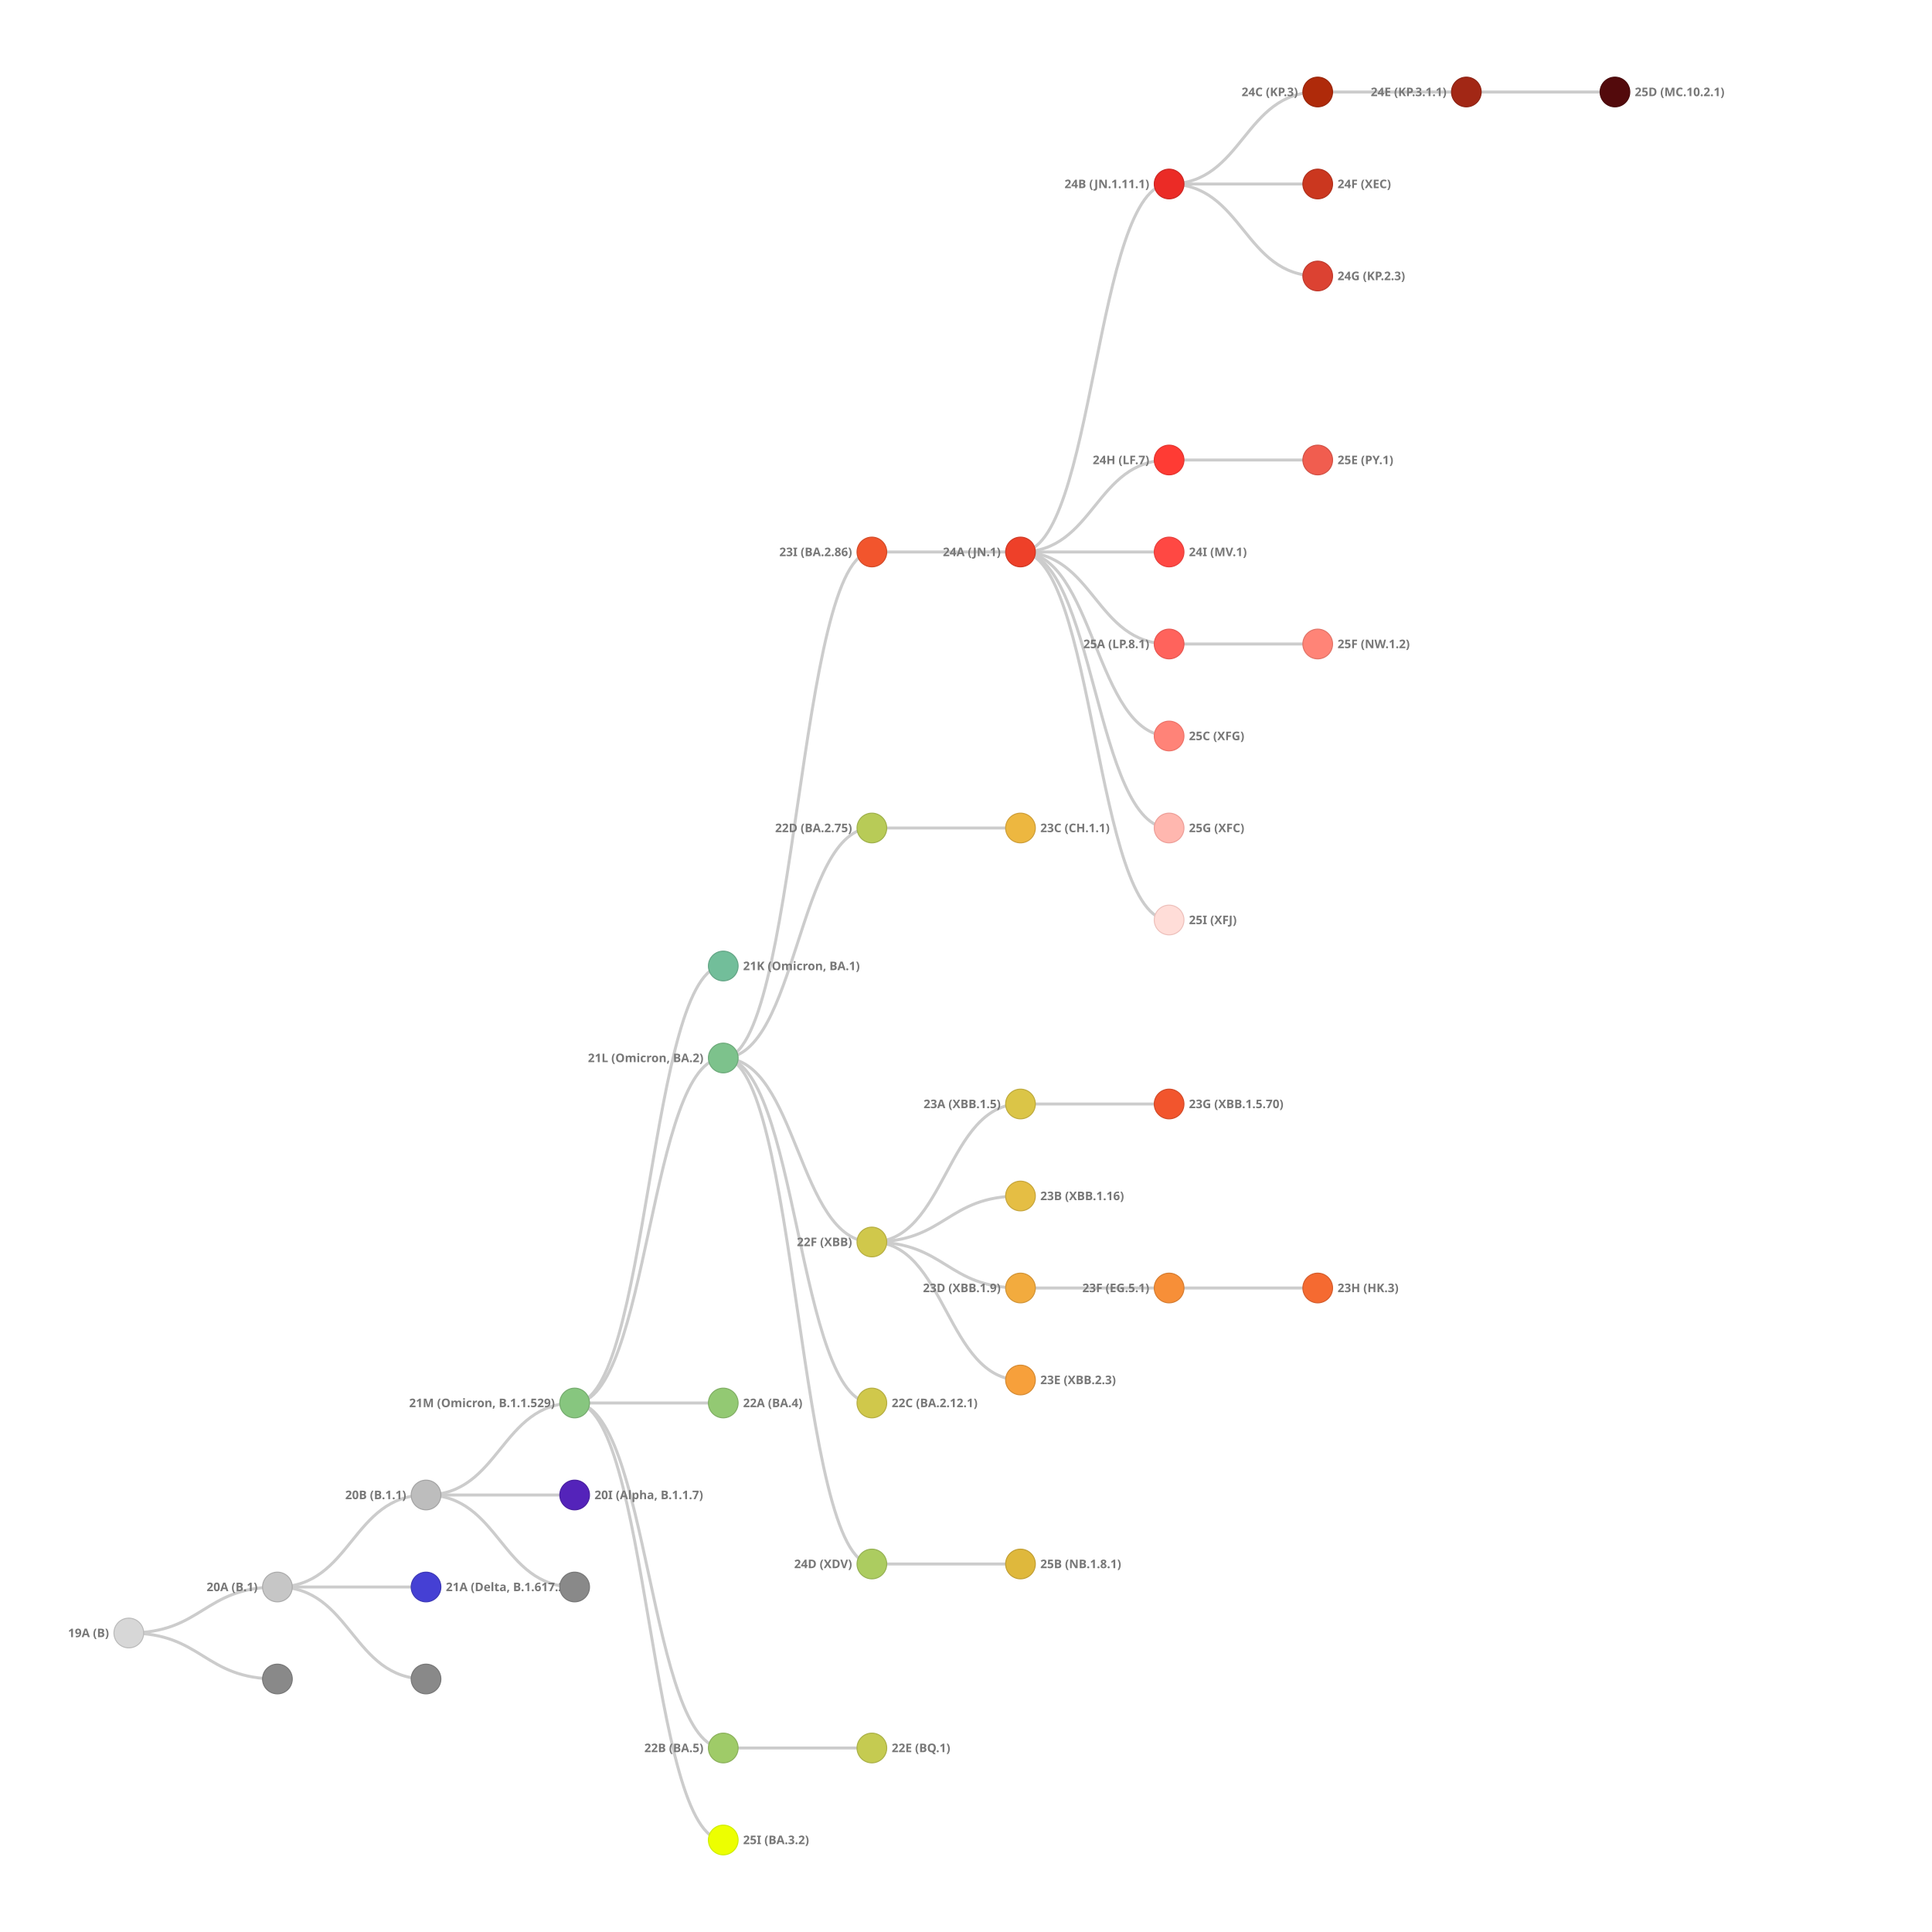
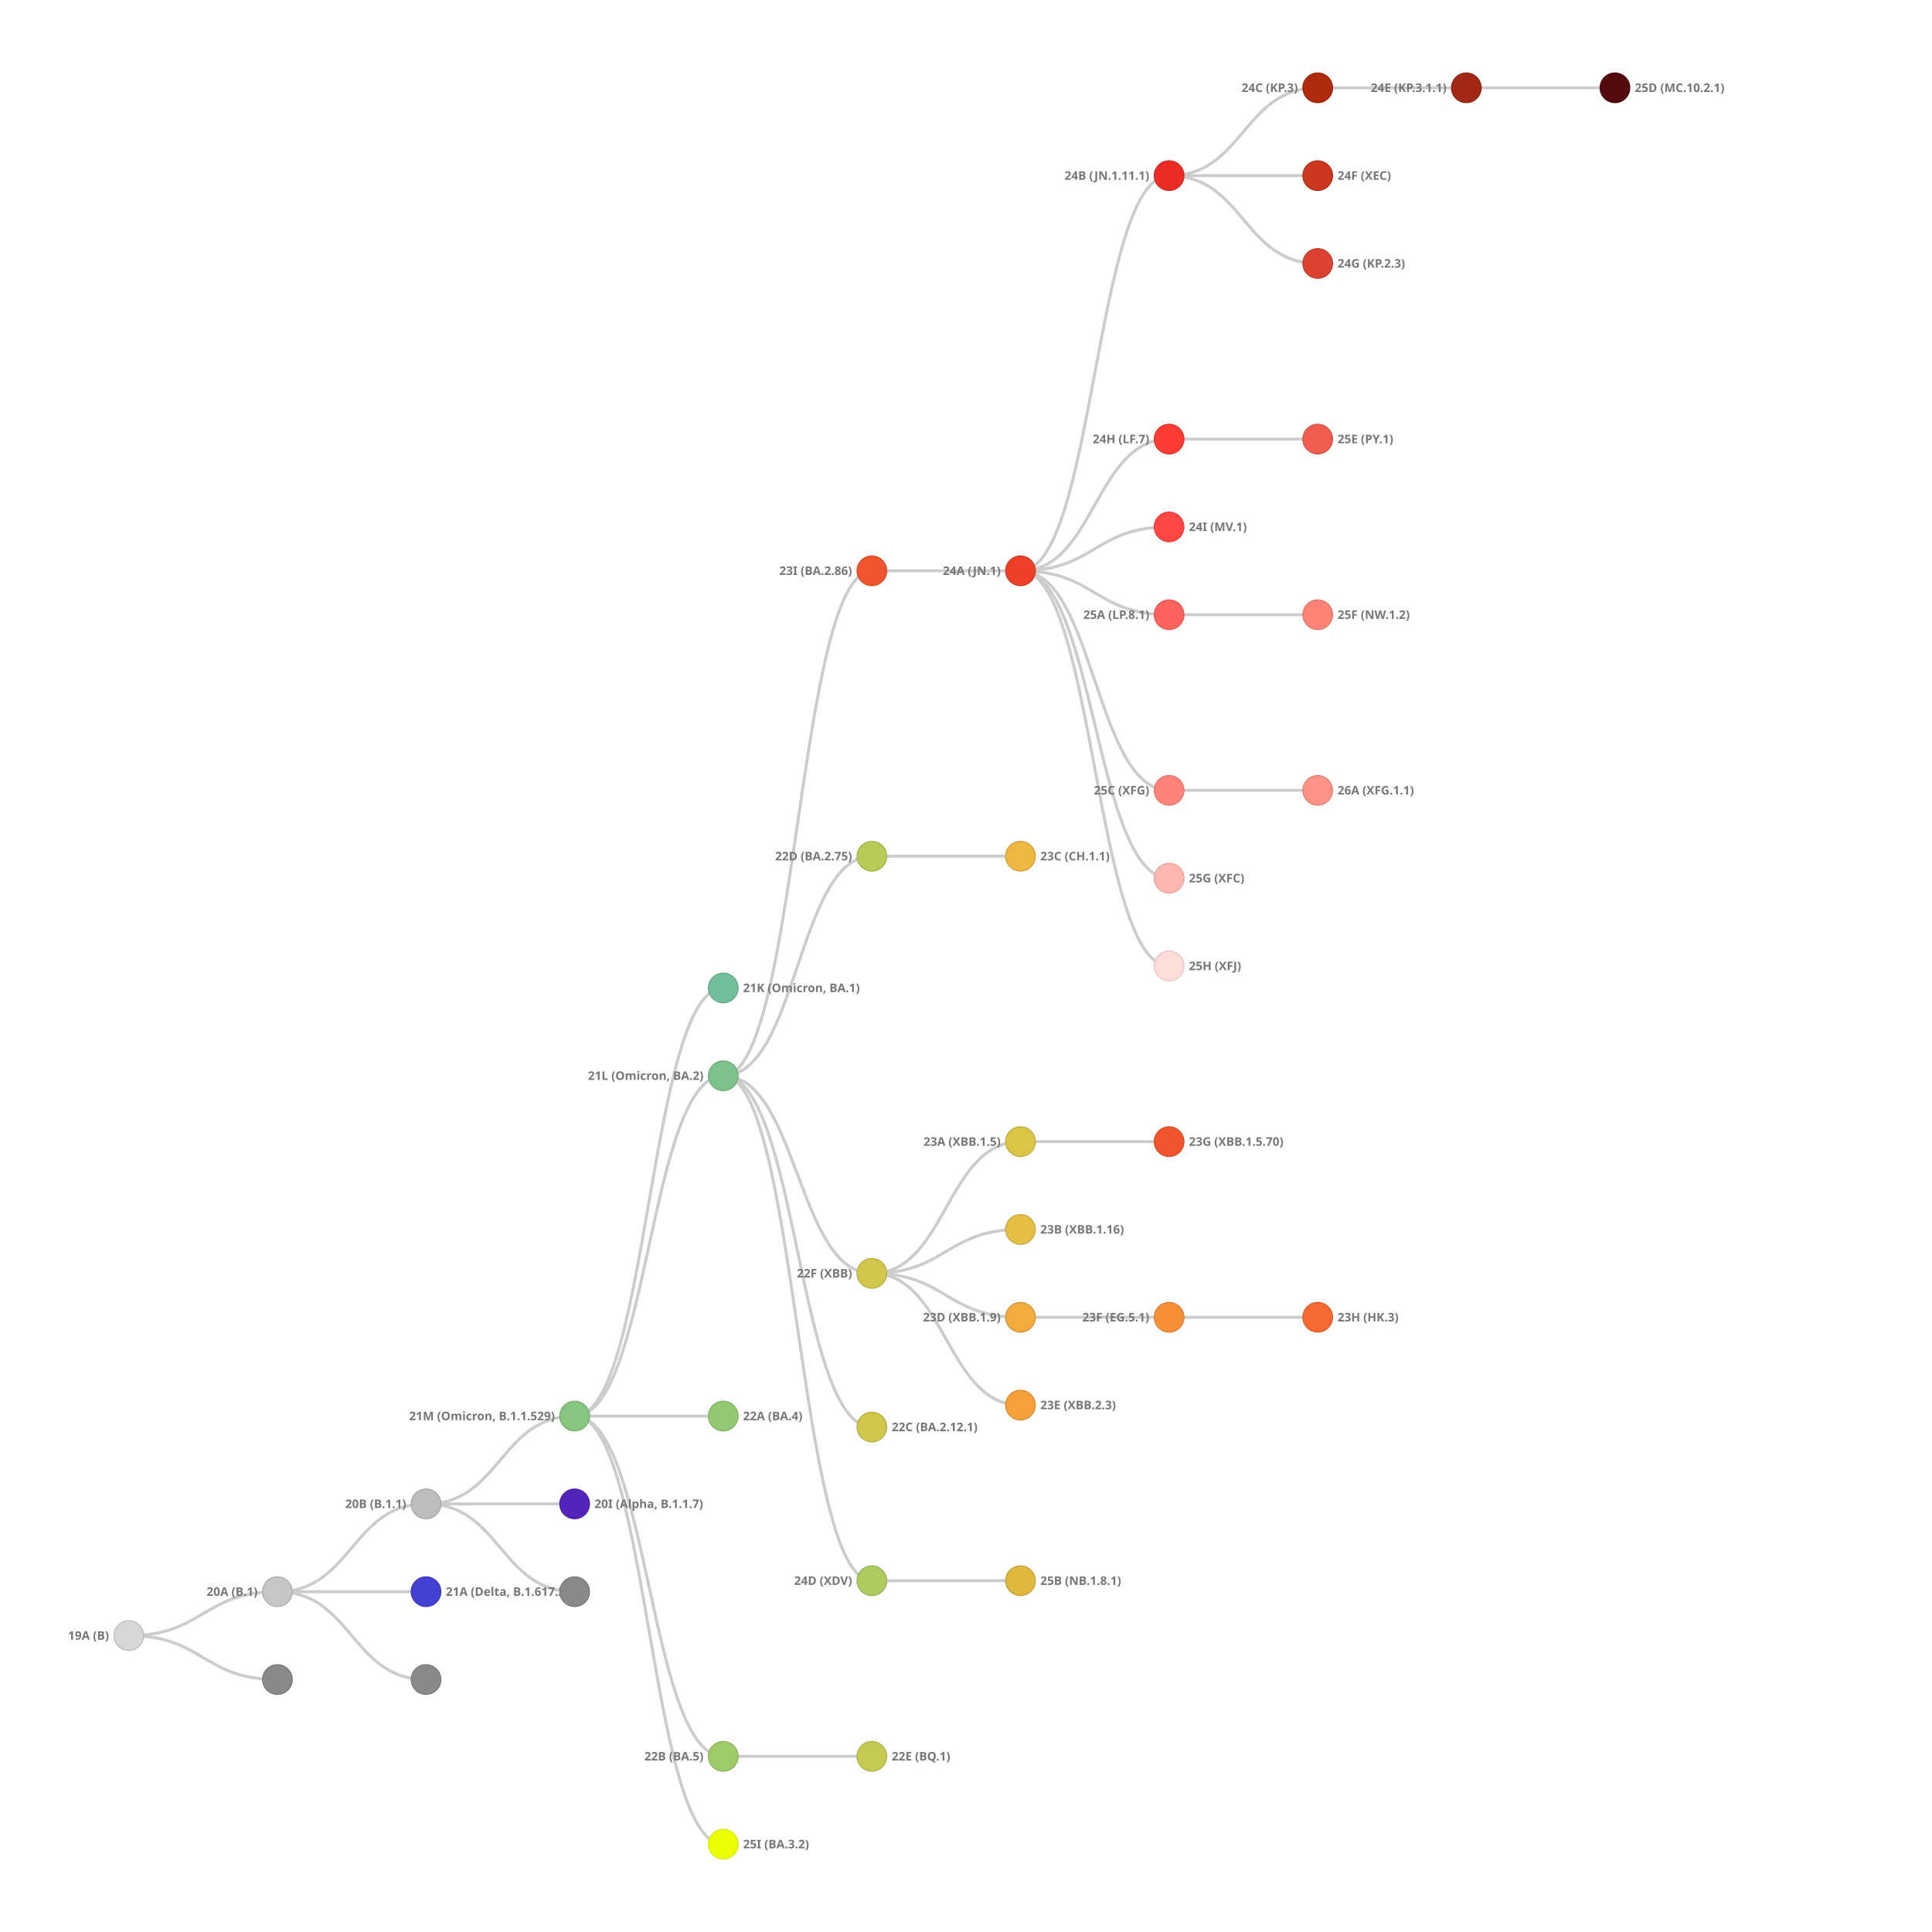
<svg xmlns="http://www.w3.org/2000/svg" class="d3-component" viewBox="-70 0 1830 1950" style="font-family: sans-serif; font-size: 1.25rem;" width="2000" height="2000">
-   <path fill="none" stroke="#ccc" stroke-width="3px" d="M 150 1601.786               C 75 1601.786,                 75 1648.214,                 0 1648.214" />
-   <path fill="none" stroke="#ccc" stroke-width="3px" d="M 150 1694.643               C 75 1694.643,                 75 1648.214,                 0 1648.214" />
-   <path fill="none" stroke="#ccc" stroke-width="3px" d="M 300 1508.929               C 225 1508.929,                 225 1601.786,                 150 1601.786" />
-   <path fill="none" stroke="#ccc" stroke-width="3px" d="M 300 1601.786               C 225 1601.786,                 225 1601.786,                 150 1601.786" />
-   <path fill="none" stroke="#ccc" stroke-width="3px" d="M 300 1694.643               C 225 1694.643,                 225 1601.786,                 150 1601.786" />
-   <path fill="none" stroke="#ccc" stroke-width="3px" d="M 450 1416.071               C 375 1416.071,                 375 1508.929,                 300 1508.929" />
-   <path fill="none" stroke="#ccc" stroke-width="3px" d="M 450 1508.929               C 375 1508.929,                 375 1508.929,                 300 1508.929" />
-   <path fill="none" stroke="#ccc" stroke-width="3px" d="M 450 1601.786               C 375 1601.786,                 375 1508.929,                 300 1508.929" />
-   <path fill="none" stroke="#ccc" stroke-width="3px" d="M 600 975               C 525 975,                 525 1416.071,                 450 1416.071" />
-   <path fill="none" stroke="#ccc" stroke-width="3px" d="M 600 1067.857               C 525 1067.857,                 525 1416.071,                 450 1416.071" />
-   <path fill="none" stroke="#ccc" stroke-width="3px" d="M 600 1416.071               C 525 1416.071,                 525 1416.071,                 450 1416.071" />
-   <path fill="none" stroke="#ccc" stroke-width="3px" d="M 600 1764.286               C 525 1764.286,                 525 1416.071,                 450 1416.071" />
-   <path fill="none" stroke="#ccc" stroke-width="3px" d="M 600 1857.143               C 525 1857.143,                 525 1416.071,                 450 1416.071" />
-   <path fill="none" stroke="#ccc" stroke-width="3px" d="M 750 557.143               C 675 557.143,                 675 1067.857,                 600 1067.857" />
-   <path fill="none" stroke="#ccc" stroke-width="3px" d="M 750 835.714               C 675 835.714,                 675 1067.857,                 600 1067.857" />
-   <path fill="none" stroke="#ccc" stroke-width="3px" d="M 750 1253.571               C 675 1253.571,                 675 1067.857,                 600 1067.857" />
-   <path fill="none" stroke="#ccc" stroke-width="3px" d="M 750 1416.071               C 675 1416.071,                 675 1067.857,                 600 1067.857" />
-   <path fill="none" stroke="#ccc" stroke-width="3px" d="M 750 1578.571               C 675 1578.571,                 675 1067.857,                 600 1067.857" />
-   <path fill="none" stroke="#ccc" stroke-width="3px" d="M 750 1764.286               C 675 1764.286,                 675 1764.286,                 600 1764.286" />
-   <path fill="none" stroke="#ccc" stroke-width="3px" d="M 900 557.143               C 825 557.143,                 825 557.143,                 750 557.143" />
-   <path fill="none" stroke="#ccc" stroke-width="3px" d="M 900 835.714               C 825 835.714,                 825 835.714,                 750 835.714" />
-   <path fill="none" stroke="#ccc" stroke-width="3px" d="M 900 1114.286               C 825 1114.286,                 825 1253.571,                 750 1253.571" />
-   <path fill="none" stroke="#ccc" stroke-width="3px" d="M 900 1207.143               C 825 1207.143,                 825 1253.571,                 750 1253.571" />
-   <path fill="none" stroke="#ccc" stroke-width="3px" d="M 900 1300               C 825 1300,                 825 1253.571,                 750 1253.571" />
-   <path fill="none" stroke="#ccc" stroke-width="3px" d="M 900 1392.857               C 825 1392.857,                 825 1253.571,                 750 1253.571" />
-   <path fill="none" stroke="#ccc" stroke-width="3px" d="M 900 1578.571               C 825 1578.571,                 825 1578.571,                 750 1578.571" />
-   <path fill="none" stroke="#ccc" stroke-width="3px" d="M 1050 185.714               C 975 185.714,                 975 557.143,                 900 557.143" />
-   <path fill="none" stroke="#ccc" stroke-width="3px" d="M 1050 464.286               C 975 464.286,                 975 557.143,                 900 557.143" />
-   <path fill="none" stroke="#ccc" stroke-width="3px" d="M 1050 557.143               C 975 557.143,                 975 557.143,                 900 557.143" />
-   <path fill="none" stroke="#ccc" stroke-width="3px" d="M 1050 650               C 975 650,                 975 557.143,                 900 557.143" />
-   <path fill="none" stroke="#ccc" stroke-width="3px" d="M 1050 742.857               C 975 742.857,                 975 557.143,                 900 557.143" />
-   <path fill="none" stroke="#ccc" stroke-width="3px" d="M 1050 835.714               C 975 835.714,                 975 557.143,                 900 557.143" />
-   <path fill="none" stroke="#ccc" stroke-width="3px" d="M 1050 928.571               C 975 928.571,                 975 557.143,                 900 557.143" />
-   <path fill="none" stroke="#ccc" stroke-width="3px" d="M 1050 1114.286               C 975 1114.286,                 975 1114.286,                 900 1114.286" />
-   <path fill="none" stroke="#ccc" stroke-width="3px" d="M 1050 1300               C 975 1300,                 975 1300,                 900 1300" />
-   <path fill="none" stroke="#ccc" stroke-width="3px" d="M 1200 92.857               C 1125 92.857,                 1125 185.714,                 1050 185.714" />
-   <path fill="none" stroke="#ccc" stroke-width="3px" d="M 1200 185.714               C 1125 185.714,                 1125 185.714,                 1050 185.714" />
-   <path fill="none" stroke="#ccc" stroke-width="3px" d="M 1200 278.571               C 1125 278.571,                 1125 185.714,                 1050 185.714" />
-   <path fill="none" stroke="#ccc" stroke-width="3px" d="M 1200 464.286               C 1125 464.286,                 1125 464.286,                 1050 464.286" />
-   <path fill="none" stroke="#ccc" stroke-width="3px" d="M 1200 650               C 1125 650,                 1125 650,                 1050 650" />
-   <path fill="none" stroke="#ccc" stroke-width="3px" d="M 1200 1300               C 1125 1300,                 1125 1300,                 1050 1300" />
-   <path fill="none" stroke="#ccc" stroke-width="3px" d="M 1350 92.857               C 1275 92.857,                 1275 92.857,                 1200 92.857" />
-   <path fill="none" stroke="#ccc" stroke-width="3px" d="M 1500 92.857               C 1425 92.857,                 1425 92.857,                 1350 92.857" />
+   <path fill="none" stroke="#ccc" stroke-width="3px" d="M 150 1606.534               C 75 1606.534,                 75 1650.852,                 0 1650.852" />
+   <path fill="none" stroke="#ccc" stroke-width="3px" d="M 150 1695.17               C 75 1695.17,                 75 1650.852,                 0 1650.852" />
+   <path fill="none" stroke="#ccc" stroke-width="3px" d="M 300 1517.898               C 225 1517.898,                 225 1606.534,                 150 1606.534" />
+   <path fill="none" stroke="#ccc" stroke-width="3px" d="M 300 1606.534               C 225 1606.534,                 225 1606.534,                 150 1606.534" />
+   <path fill="none" stroke="#ccc" stroke-width="3px" d="M 300 1695.17               C 225 1695.17,                 225 1606.534,                 150 1606.534" />
+   <path fill="none" stroke="#ccc" stroke-width="3px" d="M 450 1429.261               C 375 1429.261,                 375 1517.898,                 300 1517.898" />
+   <path fill="none" stroke="#ccc" stroke-width="3px" d="M 450 1517.898               C 375 1517.898,                 375 1517.898,                 300 1517.898" />
+   <path fill="none" stroke="#ccc" stroke-width="3px" d="M 450 1606.534               C 375 1606.534,                 375 1517.898,                 300 1517.898" />
+   <path fill="none" stroke="#ccc" stroke-width="3px" d="M 600 997.159               C 525 997.159,                 525 1429.261,                 450 1429.261" />
+   <path fill="none" stroke="#ccc" stroke-width="3px" d="M 600 1085.795               C 525 1085.795,                 525 1429.261,                 450 1429.261" />
+   <path fill="none" stroke="#ccc" stroke-width="3px" d="M 600 1429.261               C 525 1429.261,                 525 1429.261,                 450 1429.261" />
+   <path fill="none" stroke="#ccc" stroke-width="3px" d="M 600 1772.727               C 525 1772.727,                 525 1429.261,                 450 1429.261" />
+   <path fill="none" stroke="#ccc" stroke-width="3px" d="M 600 1861.364               C 525 1861.364,                 525 1429.261,                 450 1429.261" />
+   <path fill="none" stroke="#ccc" stroke-width="3px" d="M 750 576.136               C 675 576.136,                 675 1085.795,                 600 1085.795" />
+   <path fill="none" stroke="#ccc" stroke-width="3px" d="M 750 864.205               C 675 864.205,                 675 1085.795,                 600 1085.795" />
+   <path fill="none" stroke="#ccc" stroke-width="3px" d="M 750 1285.227               C 675 1285.227,                 675 1085.795,                 600 1085.795" />
+   <path fill="none" stroke="#ccc" stroke-width="3px" d="M 750 1440.341               C 675 1440.341,                 675 1085.795,                 600 1085.795" />
+   <path fill="none" stroke="#ccc" stroke-width="3px" d="M 750 1595.455               C 675 1595.455,                 675 1085.795,                 600 1085.795" />
+   <path fill="none" stroke="#ccc" stroke-width="3px" d="M 750 1772.727               C 675 1772.727,                 675 1772.727,                 600 1772.727" />
+   <path fill="none" stroke="#ccc" stroke-width="3px" d="M 900 576.136               C 825 576.136,                 825 576.136,                 750 576.136" />
+   <path fill="none" stroke="#ccc" stroke-width="3px" d="M 900 864.205               C 825 864.205,                 825 864.205,                 750 864.205" />
+   <path fill="none" stroke="#ccc" stroke-width="3px" d="M 900 1152.273               C 825 1152.273,                 825 1285.227,                 750 1285.227" />
+   <path fill="none" stroke="#ccc" stroke-width="3px" d="M 900 1240.909               C 825 1240.909,                 825 1285.227,                 750 1285.227" />
+   <path fill="none" stroke="#ccc" stroke-width="3px" d="M 900 1329.545               C 825 1329.545,                 825 1285.227,                 750 1285.227" />
+   <path fill="none" stroke="#ccc" stroke-width="3px" d="M 900 1418.182               C 825 1418.182,                 825 1285.227,                 750 1285.227" />
+   <path fill="none" stroke="#ccc" stroke-width="3px" d="M 900 1595.455               C 825 1595.455,                 825 1595.455,                 750 1595.455" />
+   <path fill="none" stroke="#ccc" stroke-width="3px" d="M 1050 177.273               C 975 177.273,                 975 576.136,                 900 576.136" />
+   <path fill="none" stroke="#ccc" stroke-width="3px" d="M 1050 443.182               C 975 443.182,                 975 576.136,                 900 576.136" />
+   <path fill="none" stroke="#ccc" stroke-width="3px" d="M 1050 531.818               C 975 531.818,                 975 576.136,                 900 576.136" />
+   <path fill="none" stroke="#ccc" stroke-width="3px" d="M 1050 620.455               C 975 620.455,                 975 576.136,                 900 576.136" />
+   <path fill="none" stroke="#ccc" stroke-width="3px" d="M 1050 797.727               C 975 797.727,                 975 576.136,                 900 576.136" />
+   <path fill="none" stroke="#ccc" stroke-width="3px" d="M 1050 886.364               C 975 886.364,                 975 576.136,                 900 576.136" />
+   <path fill="none" stroke="#ccc" stroke-width="3px" d="M 1050 975               C 975 975,                 975 576.136,                 900 576.136" />
+   <path fill="none" stroke="#ccc" stroke-width="3px" d="M 1050 1152.273               C 975 1152.273,                 975 1152.273,                 900 1152.273" />
+   <path fill="none" stroke="#ccc" stroke-width="3px" d="M 1050 1329.545               C 975 1329.545,                 975 1329.545,                 900 1329.545" />
+   <path fill="none" stroke="#ccc" stroke-width="3px" d="M 1200 88.636               C 1125 88.636,                 1125 177.273,                 1050 177.273" />
+   <path fill="none" stroke="#ccc" stroke-width="3px" d="M 1200 177.273               C 1125 177.273,                 1125 177.273,                 1050 177.273" />
+   <path fill="none" stroke="#ccc" stroke-width="3px" d="M 1200 265.909               C 1125 265.909,                 1125 177.273,                 1050 177.273" />
+   <path fill="none" stroke="#ccc" stroke-width="3px" d="M 1200 443.182               C 1125 443.182,                 1125 443.182,                 1050 443.182" />
+   <path fill="none" stroke="#ccc" stroke-width="3px" d="M 1200 620.455               C 1125 620.455,                 1125 620.455,                 1050 620.455" />
+   <path fill="none" stroke="#ccc" stroke-width="3px" d="M 1200 797.727               C 1125 797.727,                 1125 797.727,                 1050 797.727" />
+   <path fill="none" stroke="#ccc" stroke-width="3px" d="M 1200 1329.545               C 1125 1329.545,                 1125 1329.545,                 1050 1329.545" />
+   <path fill="none" stroke="#ccc" stroke-width="3px" d="M 1350 88.636               C 1275 88.636,                 1275 88.636,                 1200 88.636" />
+   <path fill="none" stroke="#ccc" stroke-width="3px" d="M 1500 88.636               C 1425 88.636,                 1425 88.636,                 1350 88.636" />
  <g transform="translate(50,50)" />
-   <g class="node" transform="translate(0, 1648.214)">
+   <g class="node" transform="translate(0, 1650.852)">
    <circle class="node" r="15" cursor="pointer" style="fill: rgb(215, 215, 215); stroke: rgb(186, 186, 186);" />
    <text dy=".35em" x="-20" text-anchor="end" fill="#777" font-weight="700">19A (B)</text>
  </g>
-   <g class="node" transform="translate(150, 1601.786)">
+   <g class="node" transform="translate(150, 1606.534)">
    <circle class="node" r="15" cursor="pointer" style="fill: rgb(198, 198, 198); stroke: rgb(171, 171, 171);" />
    <text dy=".35em" x="-20" text-anchor="end" fill="#777" font-weight="700">20A (B.1)</text>
  </g>
-   <g class="node" transform="translate(150, 1694.643)">
+   <g class="node" transform="translate(150, 1695.17)">
    <circle class="node" r="15" cursor="pointer" style="fill: rgb(137, 137, 137); stroke: rgb(119, 119, 119);" />
    <text dy=".35em" x="20" text-anchor="start" fill="#777" font-weight="700" />
  </g>
-   <g class="node" transform="translate(300, 1508.929)">
+   <g class="node" transform="translate(300, 1517.898)">
    <circle class="node" r="15" cursor="pointer" style="fill: rgb(189, 189, 189); stroke: rgb(164, 164, 164);" />
    <text dy=".35em" x="-20" text-anchor="end" fill="#777" font-weight="700">20B (B.1.1)</text>
  </g>
-   <g class="node" transform="translate(300, 1601.786)">
+   <g class="node" transform="translate(300, 1606.534)">
    <circle class="node" r="15" cursor="pointer" style="fill: rgb(69, 64, 212); stroke: rgb(60, 56, 183);" />
    <text dy=".35em" x="20" text-anchor="start" fill="#777" font-weight="700">21A (Delta, B.1.617.2)</text>
  </g>
-   <g class="node" transform="translate(300, 1694.643)">
+   <g class="node" transform="translate(300, 1695.17)">
    <circle class="node" r="15" cursor="pointer" style="fill: rgb(137, 137, 137); stroke: rgb(119, 119, 119);" />
    <text dy=".35em" x="20" text-anchor="start" fill="#777" font-weight="700" />
  </g>
-   <g class="node" transform="translate(450, 1416.071)">
+   <g class="node" transform="translate(450, 1429.261)">
    <circle class="node" r="15" cursor="pointer" style="fill: rgb(135, 198, 127); stroke: rgb(117, 171, 110);" />
    <text dy=".35em" x="-20" text-anchor="end" fill="#777" font-weight="700">21M (Omicron, B.1.1.529)</text>
  </g>
-   <g class="node" transform="translate(450, 1508.929)">
+   <g class="node" transform="translate(450, 1517.898)">
    <circle class="node" r="15" cursor="pointer" style="fill: rgb(84, 35, 186); stroke: rgb(73, 31, 161);" />
    <text dy=".35em" x="20" text-anchor="start" fill="#777" font-weight="700">20I (Alpha, B.1.1.7)</text>
  </g>
-   <g class="node" transform="translate(450, 1601.786)">
+   <g class="node" transform="translate(450, 1606.534)">
    <circle class="node" r="15" cursor="pointer" style="fill: rgb(137, 137, 137); stroke: rgb(119, 119, 119);" />
    <text dy=".35em" x="20" text-anchor="start" fill="#777" font-weight="700" />
  </g>
-   <g class="node" transform="translate(600, 975)">
+   <g class="node" transform="translate(600, 997.1591)">
    <circle class="node" r="15" cursor="pointer" style="fill: rgb(114, 190, 154); stroke: rgb(99, 165, 133);" />
    <text dy=".35em" x="20" text-anchor="start" fill="#777" font-weight="700">21K (Omicron, BA.1)</text>
  </g>
-   <g class="node" transform="translate(600, 1067.857)">
+   <g class="node" transform="translate(600, 1085.795)">
    <circle class="node" r="15" cursor="pointer" style="fill: rgb(125, 194, 140); stroke: rgb(108, 169, 121);" />
    <text dy=".35em" x="-20" text-anchor="end" fill="#777" font-weight="700">21L (Omicron, BA.2)</text>
  </g>
-   <g class="node" transform="translate(600, 1416.071)">
+   <g class="node" transform="translate(600, 1429.261)">
    <circle class="node" r="15" cursor="pointer" style="fill: rgb(147, 201, 115); stroke: rgb(128, 174, 100);" />
    <text dy=".35em" x="20" text-anchor="start" fill="#777" font-weight="700">22A (BA.4)</text>
  </g>
-   <g class="node" transform="translate(600, 1764.286)">
+   <g class="node" transform="translate(600, 1772.727)">
    <circle class="node" r="15" cursor="pointer" style="fill: rgb(159, 203, 104); stroke: rgb(138, 176, 90);" />
    <text dy=".35em" x="-20" text-anchor="end" fill="#777" font-weight="700">22B (BA.5)</text>
  </g>
-   <g class="node" transform="translate(600, 1857.143)">
+   <g class="node" transform="translate(600, 1861.364)">
    <circle class="node" r="15" cursor="pointer" style="fill: rgb(237, 255, 0); stroke: rgb(206, 237, 0);" />
    <text dy=".35em" x="20" text-anchor="start" fill="#777" font-weight="700">25I (BA.3.2)</text>
  </g>
-   <g class="node" transform="translate(750, 557.1429)">
+   <g class="node" transform="translate(750, 576.1364)">
    <circle class="node" r="15" cursor="pointer" style="fill: rgb(242, 85, 45); stroke: rgb(210, 74, 39);" />
    <text dy=".35em" x="-20" text-anchor="end" fill="#777" font-weight="700">23I (BA.2.86)</text>
  </g>
-   <g class="node" transform="translate(750, 835.7143)">
+   <g class="node" transform="translate(750, 864.2045)">
    <circle class="node" r="15" cursor="pointer" style="fill: rgb(184, 203, 87); stroke: rgb(159, 176, 75);" />
    <text dy=".35em" x="-20" text-anchor="end" fill="#777" font-weight="700">22D (BA.2.75)</text>
  </g>
-   <g class="node" transform="translate(750, 1253.571)">
+   <g class="node" transform="translate(750, 1285.227)">
    <circle class="node" r="15" cursor="pointer" style="fill: rgb(208, 200, 75); stroke: rgb(181, 173, 65);" />
    <text dy=".35em" x="-20" text-anchor="end" fill="#777" font-weight="700">22F (XBB)</text>
  </g>
-   <g class="node" transform="translate(750, 1416.071)">
+   <g class="node" transform="translate(750, 1440.341)">
    <circle class="node" r="15" cursor="pointer" style="fill: rgb(208, 200, 75); stroke: rgb(181, 173, 65);" />
    <text dy=".35em" x="20" text-anchor="start" fill="#777" font-weight="700">22C (BA.2.12.1)</text>
  </g>
-   <g class="node" transform="translate(750, 1578.571)">
+   <g class="node" transform="translate(750, 1595.455)">
    <circle class="node" r="15" cursor="pointer" style="fill: rgb(172, 204, 96); stroke: rgb(149, 177, 83);" />
    <text dy=".35em" x="-20" text-anchor="end" fill="#777" font-weight="700">24D (XDV)</text>
  </g>
-   <g class="node" transform="translate(750, 1764.286)">
+   <g class="node" transform="translate(750, 1772.727)">
    <circle class="node" r="15" cursor="pointer" style="fill: rgb(197, 203, 81); stroke: rgb(170, 176, 70);" />
    <text dy=".35em" x="20" text-anchor="start" fill="#777" font-weight="700">22E (BQ.1)</text>
  </g>
-   <g class="node" transform="translate(900, 557.1429)">
+   <g class="node" transform="translate(900, 576.1364)">
    <circle class="node" r="15" cursor="pointer" style="fill: rgb(238, 64, 41); stroke: rgb(207, 56, 35);" />
    <text dy=".35em" x="-20" text-anchor="end" fill="#777" font-weight="700">24A (JN.1)</text>
  </g>
-   <g class="node" transform="translate(900, 835.7143)">
+   <g class="node" transform="translate(900, 864.2045)">
    <circle class="node" r="15" cursor="pointer" style="fill: rgb(237, 183, 64); stroke: rgb(206, 158, 56);" />
    <text dy=".35em" x="20" text-anchor="start" fill="#777" font-weight="700">23C (CH.1.1)</text>
  </g>
-   <g class="node" transform="translate(900, 1114.286)">
+   <g class="node" transform="translate(900, 1152.273)">
    <circle class="node" r="15" cursor="pointer" style="fill: rgb(219, 197, 71); stroke: rgb(190, 170, 61);" />
    <text dy=".35em" x="-20" text-anchor="end" fill="#777" font-weight="700">23A (XBB.1.5)</text>
  </g>
-   <g class="node" transform="translate(900, 1207.143)">
+   <g class="node" transform="translate(900, 1240.909)">
    <circle class="node" r="15" cursor="pointer" style="fill: rgb(229, 190, 68); stroke: rgb(198, 165, 59);" />
    <text dy=".35em" x="20" text-anchor="start" fill="#777" font-weight="700">23B (XBB.1.16)</text>
  </g>
-   <g class="node" transform="translate(900, 1300)">
+   <g class="node" transform="translate(900, 1329.545)">
    <circle class="node" r="15" cursor="pointer" style="fill: rgb(242, 171, 62); stroke: rgb(210, 148, 54);" />
    <text dy=".35em" x="-20" text-anchor="end" fill="#777" font-weight="700">23D (XBB.1.9)</text>
  </g>
-   <g class="node" transform="translate(900, 1392.857)">
+   <g class="node" transform="translate(900, 1418.182)">
    <circle class="node" r="15" cursor="pointer" style="fill: rgb(247, 160, 59); stroke: rgb(214, 139, 51);" />
    <text dy=".35em" x="20" text-anchor="start" fill="#777" font-weight="700">23E (XBB.2.3)</text>
  </g>
-   <g class="node" transform="translate(900, 1578.571)">
+   <g class="node" transform="translate(900, 1595.455)">
    <circle class="node" r="15" cursor="pointer" style="fill: rgb(223, 184, 60); stroke: rgb(194, 159, 52);" />
    <text dy=".35em" x="20" text-anchor="start" fill="#777" font-weight="700">25B (NB.1.8.1)</text>
  </g>
-   <g class="node" transform="translate(1050, 185.7143)">
+   <g class="node" transform="translate(1050, 177.2727)">
    <circle class="node" r="15" cursor="pointer" style="fill: rgb(235, 43, 38); stroke: rgb(204, 37, 33);" />
    <text dy=".35em" x="-20" text-anchor="end" fill="#777" font-weight="700">24B (JN.1.11.1)</text>
  </g>
-   <g class="node" transform="translate(1050, 464.2857)">
+   <g class="node" transform="translate(1050, 443.1818)">
    <circle class="node" r="15" cursor="pointer" style="fill: rgb(255, 59, 52); stroke: rgb(227, 51, 45);" />
    <text dy=".35em" x="-20" text-anchor="end" fill="#777" font-weight="700">24H (LF.7)</text>
  </g>
-   <g class="node" transform="translate(1050, 557.1429)">
+   <g class="node" transform="translate(1050, 531.8182)">
    <circle class="node" r="15" cursor="pointer" style="fill: rgb(255, 72, 67); stroke: rgb(231, 62, 58);" />
    <text dy=".35em" x="20" text-anchor="start" fill="#777" font-weight="700">24I (MV.1)</text>
  </g>
-   <g class="node" transform="translate(1050, 650)">
+   <g class="node" transform="translate(1050, 620.4545)">
    <circle class="node" r="15" cursor="pointer" style="fill: rgb(255, 99, 92); stroke: rgb(231, 86, 80);" />
    <text dy=".35em" x="-20" text-anchor="end" fill="#777" font-weight="700">25A (LP.8.1)</text>
  </g>
-   <g class="node" transform="translate(1050, 742.8571)">
+   <g class="node" transform="translate(1050, 797.7273)">
    <circle class="node" r="15" cursor="pointer" style="fill: rgb(255, 131, 120); stroke: rgb(237, 114, 104);" />
-     <text dy=".35em" x="20" text-anchor="start" fill="#777" font-weight="700">25C (XFG)</text>
-   </g>
-   <g class="node" transform="translate(1050, 835.7143)">
+     <text dy=".35em" x="-20" text-anchor="end" fill="#777" font-weight="700">25C (XFG)</text>
+   </g>
+   <g class="node" transform="translate(1050, 886.3636)">
    <circle class="node" r="15" cursor="pointer" style="fill: rgb(255, 183, 175); stroke: rgb(237, 158, 152);" />
    <text dy=".35em" x="20" text-anchor="start" fill="#777" font-weight="700">25G (XFC)</text>
  </g>
-   <g class="node" transform="translate(1050, 928.5714)">
+   <g class="node" transform="translate(1050, 975)">
    <circle class="node" r="15" cursor="pointer" style="fill: rgb(255, 221, 216); stroke: rgb(237, 192, 187);" />
-     <text dy=".35em" x="20" text-anchor="start" fill="#777" font-weight="700">25I (XFJ)</text>
-   </g>
-   <g class="node" transform="translate(1050, 1114.286)">
+     <text dy=".35em" x="20" text-anchor="start" fill="#777" font-weight="700">25H (XFJ)</text>
+   </g>
+   <g class="node" transform="translate(1050, 1152.273)">
    <circle class="node" r="15" cursor="pointer" style="fill: rgb(242, 85, 45); stroke: rgb(210, 74, 39);" />
    <text dy=".35em" x="20" text-anchor="start" fill="#777" font-weight="700">23G (XBB.1.5.70)</text>
  </g>
-   <g class="node" transform="translate(1050, 1300)">
+   <g class="node" transform="translate(1050, 1329.545)">
    <circle class="node" r="15" cursor="pointer" style="fill: rgb(247, 143, 56); stroke: rgb(214, 124, 48);" />
    <text dy=".35em" x="-20" text-anchor="end" fill="#777" font-weight="700">23F (EG.5.1)</text>
  </g>
-   <g class="node" transform="translate(1200, 92.85714)">
+   <g class="node" transform="translate(1200, 88.63636)">
    <circle class="node" r="15" cursor="pointer" style="fill: rgb(175, 42, 10); stroke: rgb(152, 36, 8);" />
    <text dy=".35em" x="-20" text-anchor="end" fill="#777" font-weight="700">24C (KP.3)</text>
  </g>
-   <g class="node" transform="translate(1200, 185.7143)">
+   <g class="node" transform="translate(1200, 177.2727)">
    <circle class="node" r="15" cursor="pointer" style="fill: rgb(203, 55, 31); stroke: rgb(176, 47, 27);" />
    <text dy=".35em" x="20" text-anchor="start" fill="#777" font-weight="700">24F (XEC)</text>
  </g>
-   <g class="node" transform="translate(1200, 278.5714)">
+   <g class="node" transform="translate(1200, 265.9091)">
    <circle class="node" r="15" cursor="pointer" style="fill: rgb(220, 66, 50); stroke: rgb(191, 57, 44);" />
    <text dy=".35em" x="20" text-anchor="start" fill="#777" font-weight="700">24G (KP.2.3)</text>
  </g>
-   <g class="node" transform="translate(1200, 464.2857)">
+   <g class="node" transform="translate(1200, 443.1818)">
    <circle class="node" r="15" cursor="pointer" style="fill: rgb(241, 93, 79); stroke: rgb(209, 81, 69);" />
    <text dy=".35em" x="20" text-anchor="start" fill="#777" font-weight="700">25E (PY.1)</text>
  </g>
-   <g class="node" transform="translate(1200, 650)">
+   <g class="node" transform="translate(1200, 620.4545)">
    <circle class="node" r="15" cursor="pointer" style="fill: rgb(255, 132, 119); stroke: rgb(225, 115, 103);" />
    <text dy=".35em" x="20" text-anchor="start" fill="#777" font-weight="700">25F (NW.1.2)</text>
  </g>
-   <g class="node" transform="translate(1200, 1300)">
+   <g class="node" transform="translate(1200, 797.7273)">
+     <circle class="node" r="15" cursor="pointer" style="fill: rgb(255, 146, 134); stroke: rgb(226, 127, 116);" />
+     <text dy=".35em" x="20" text-anchor="start" fill="#777" font-weight="700">26A (XFG.1.1)</text>
+   </g>
+   <g class="node" transform="translate(1200, 1329.545)">
    <circle class="node" r="15" cursor="pointer" style="fill: rgb(245, 106, 49); stroke: rgb(212, 92, 43);" />
    <text dy=".35em" x="20" text-anchor="start" fill="#777" font-weight="700">23H (HK.3)</text>
  </g>
-   <g class="node" transform="translate(1350, 92.85714)">
+   <g class="node" transform="translate(1350, 88.63636)">
    <circle class="node" r="15" cursor="pointer" style="fill: rgb(162, 39, 21); stroke: rgb(141, 34, 19);" />
    <text dy=".35em" x="-20" text-anchor="end" fill="#777" font-weight="700">24E (KP.3.1.1)</text>
  </g>
-   <g class="node" transform="translate(1500, 92.85714)">
+   <g class="node" transform="translate(1500, 88.63636)">
    <circle class="node" r="15" cursor="pointer" style="fill: rgb(83, 10, 12); stroke: rgb(72, 8, 10);" />
    <text dy=".35em" x="20" text-anchor="start" fill="#777" font-weight="700">25D (MC.10.2.1)</text>
  </g>
</svg>
